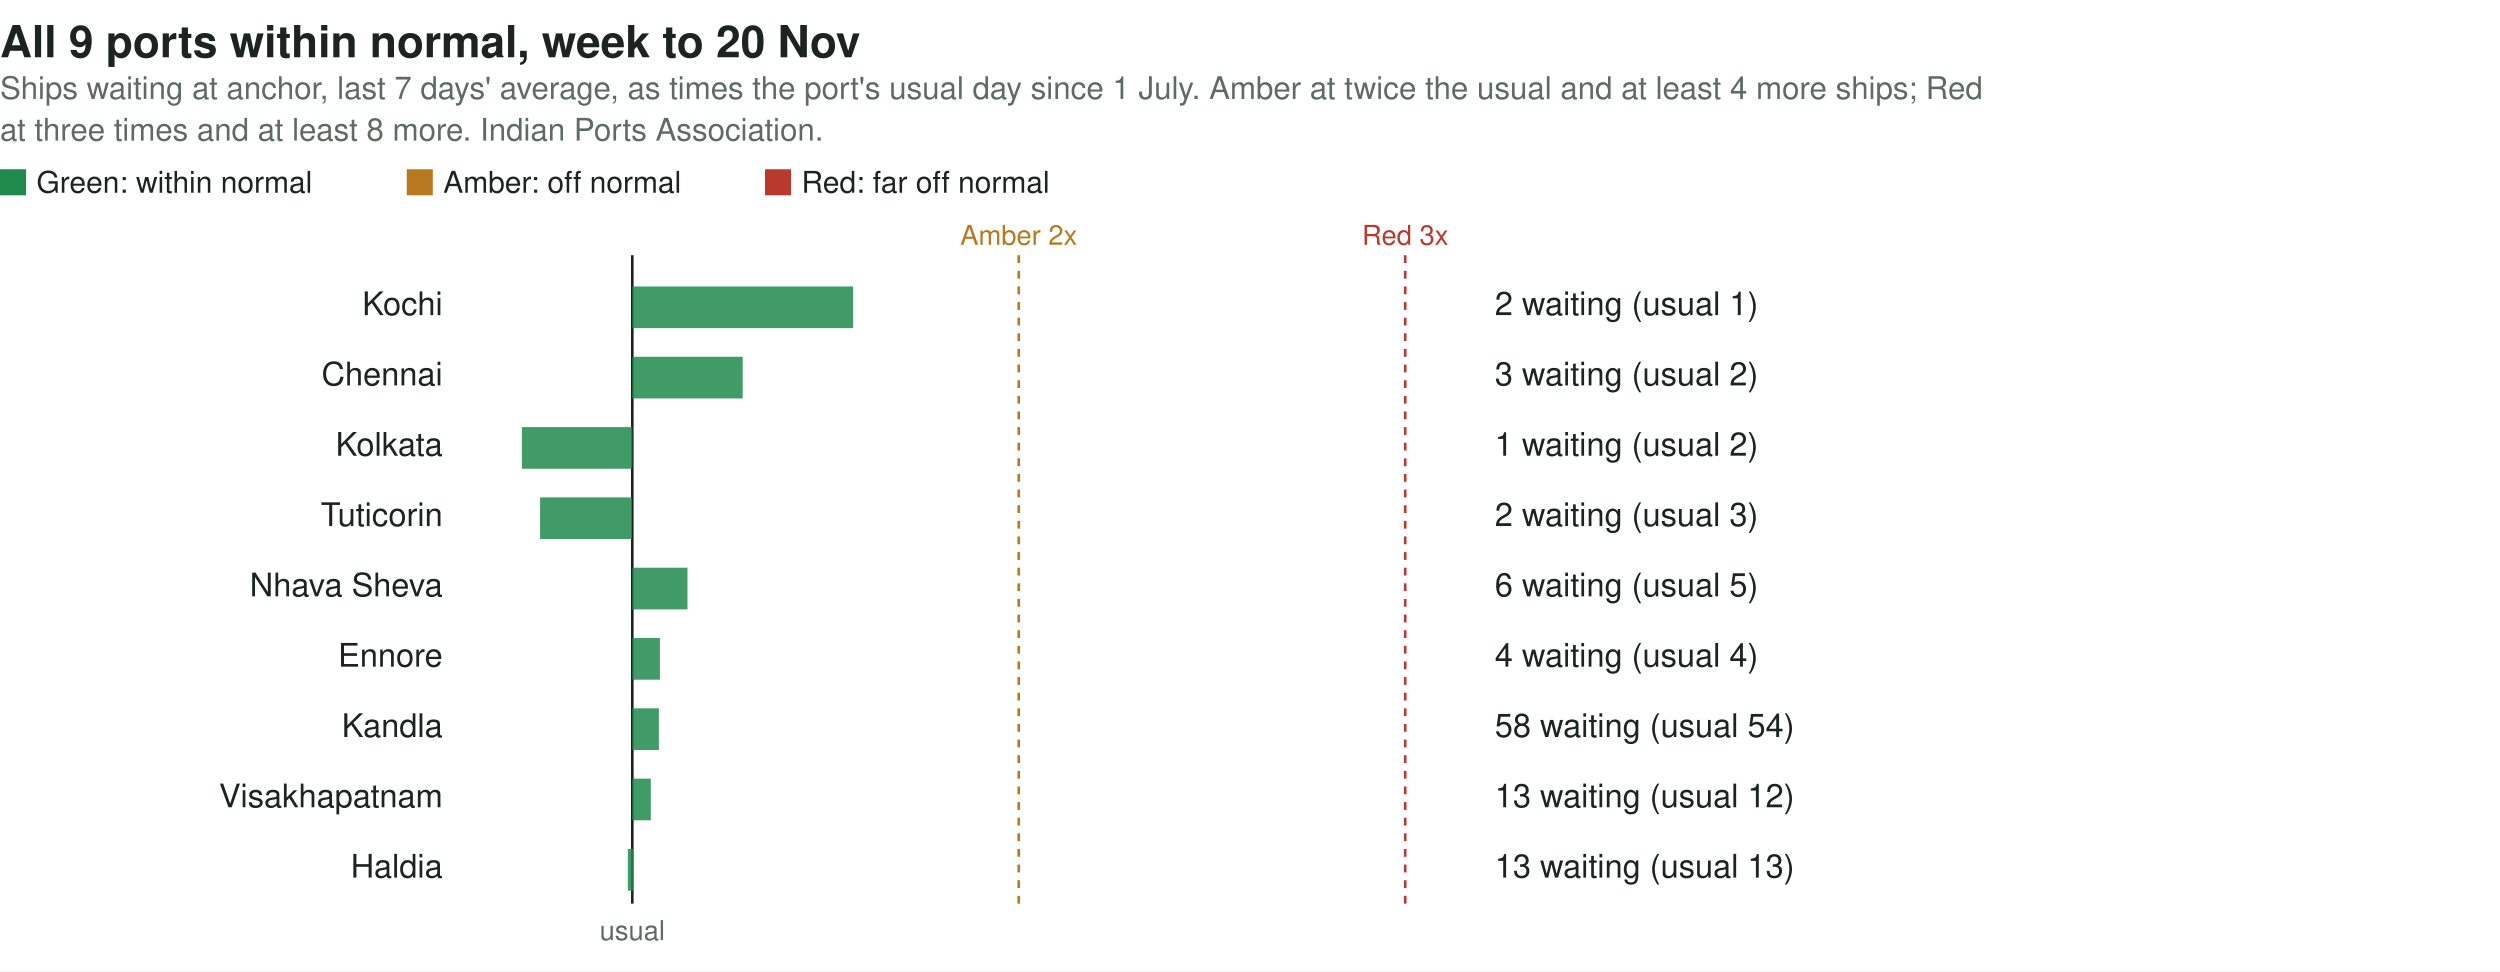
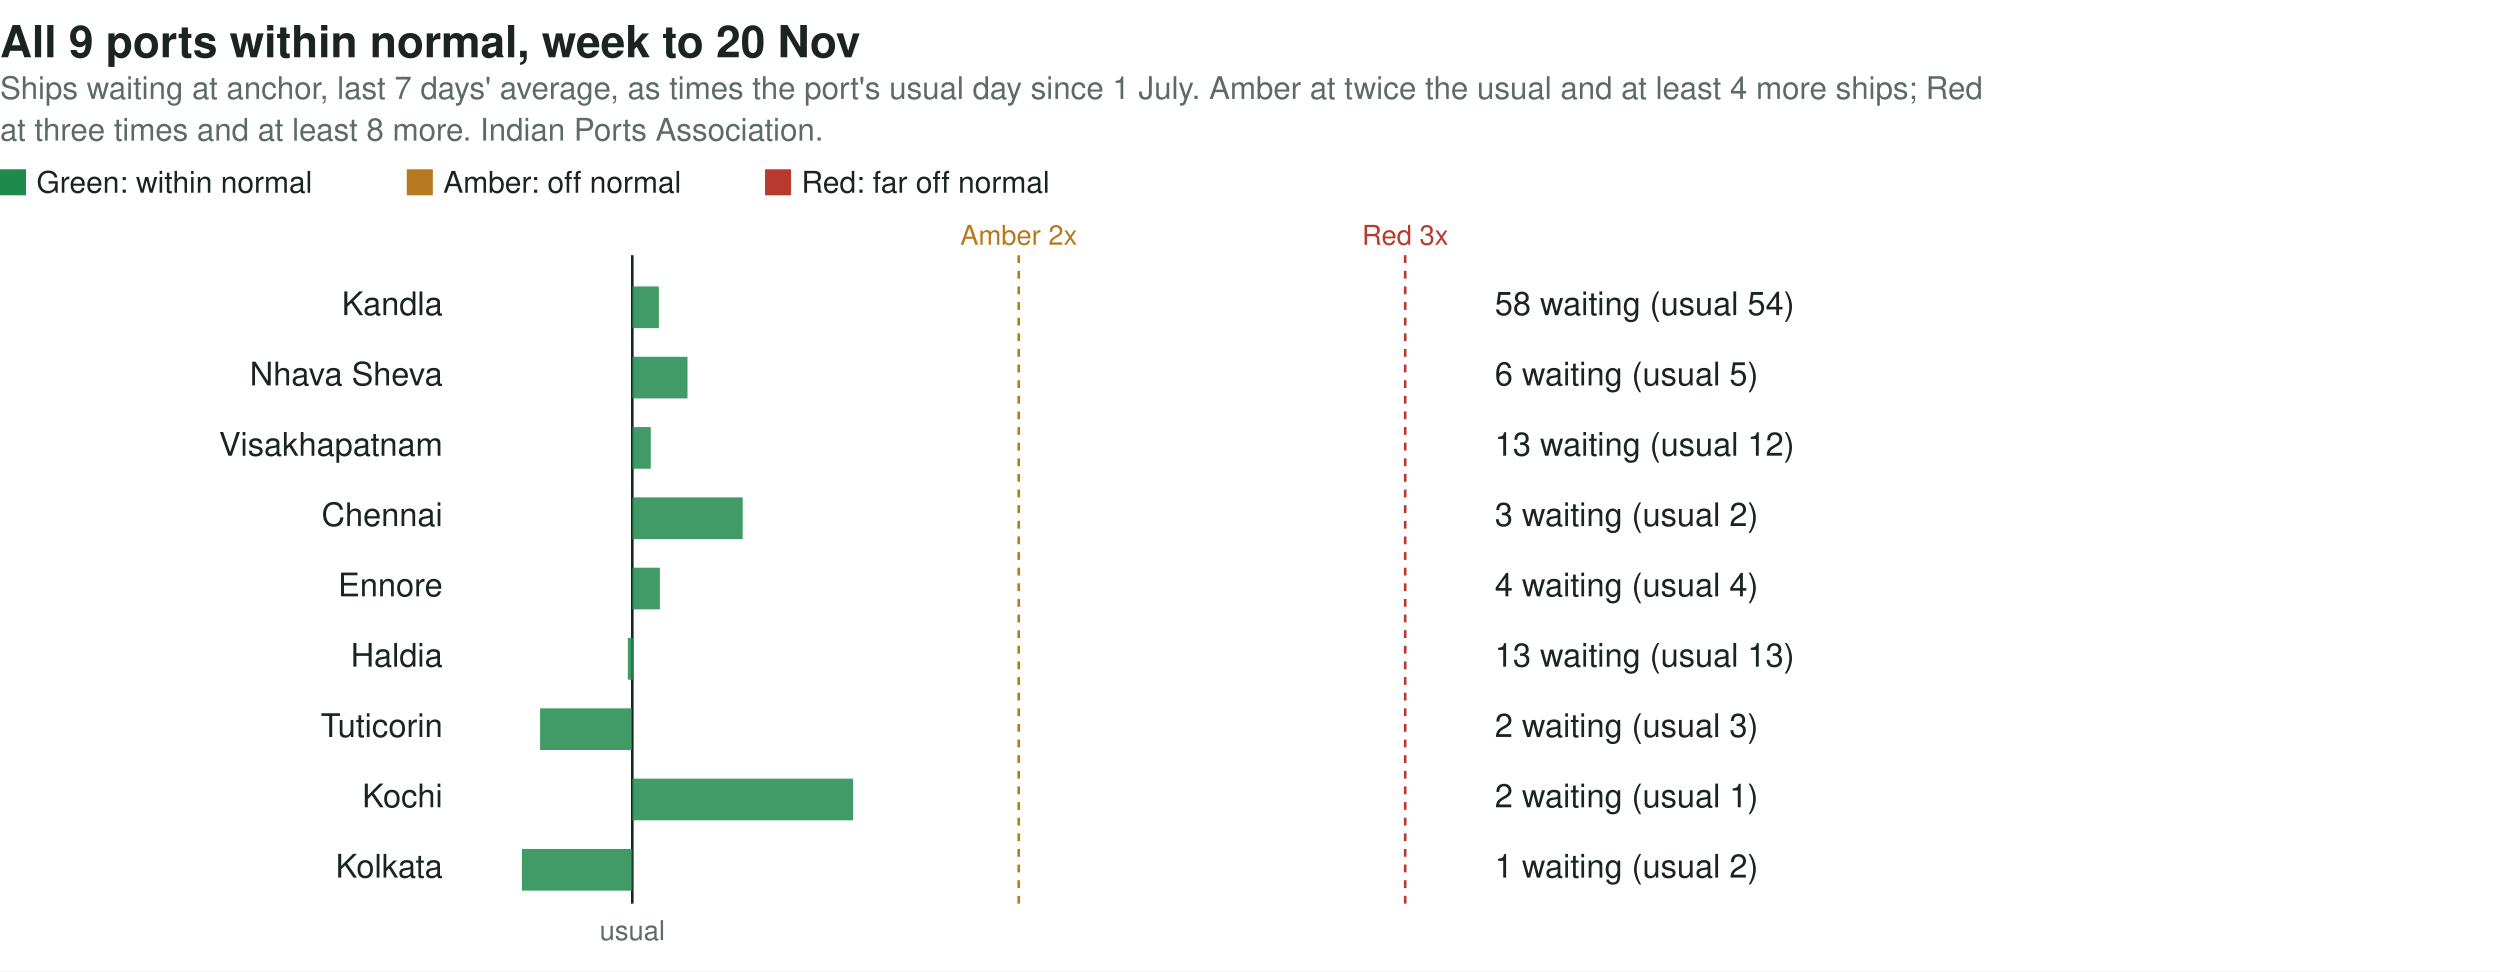
<svg xmlns="http://www.w3.org/2000/svg" width="960" height="373" viewBox="0 0 960 373">
  <rect width="100%" height="100%" fill="#fff" />
  <text x="0" y="22" font-family="IBM Plex Sans,Helvetica,Arial,sans-serif" font-size="17" font-weight="700" fill="#1B2420">All 9 ports within normal, week to 20 Nov</text>
  <text x="0" y="38" font-family="IBM Plex Sans,Helvetica,Arial,sans-serif" font-size="12" fill="#5E6B65">Ships waiting at anchor, last 7 days' average, as times the port's usual day since 1 July. Amber at twice the usual and at least 4 more ships; Red</text>
  <text x="0" y="54" font-family="IBM Plex Sans,Helvetica,Arial,sans-serif" font-size="12" fill="#5E6B65">at three times and at least 8 more. Indian Ports Association.</text>
  <rect x="0" y="65" width="10" height="10" fill="#1F8A4C" />
  <text x="14" y="74" font-family="IBM Plex Sans,Helvetica,Arial,sans-serif" font-size="11.5" fill="#1B2420">Green: within normal</text>
  <rect x="156.2" y="65" width="10" height="10" fill="#B7791F" />
  <text x="170.2" y="74" font-family="IBM Plex Sans,Helvetica,Arial,sans-serif" font-size="11.5" fill="#1B2420">Amber: off normal</text>
  <rect x="293.77" y="65" width="10" height="10" fill="#B83A2E" />
  <text x="307.77" y="74" font-family="IBM Plex Sans,Helvetica,Arial,sans-serif" font-size="11.5" fill="#1B2420">Red: far off normal</text>
  <line x1="391.2" y1="98" x2="391.2" y2="347" stroke="#B7791F" stroke-dasharray="3 3" />
  <text x="391.2" y="94" text-anchor="middle" font-family="IBM Plex Sans,Helvetica,Arial,sans-serif" font-size="10.5" fill="#B7791F">Amber 2x</text>
  <line x1="539.6" y1="98" x2="539.6" y2="347" stroke="#B83A2E" stroke-dasharray="3 3" />
  <text x="539.6" y="94" text-anchor="middle" font-family="IBM Plex Sans,Helvetica,Arial,sans-serif" font-size="10.5" fill="#B83A2E">Red 3x</text>
  <line x1="242.8" y1="98" x2="242.8" y2="347" stroke="#1B2420" />
  <text x="242.8" y="361" text-anchor="middle" font-family="IBM Plex Sans,Helvetica,Arial,sans-serif" font-size="10.5" fill="#5E6B65">usual</text>
-   <text x="170" y="121" text-anchor="end" font-family="IBM Plex Sans,Helvetica,Arial,sans-serif" font-size="12.5" fill="#1B2420">Kochi</text>
-   <rect x="242.8" y="110" width="84.8" height="16" fill="#1F8A4C" opacity=".85" />
-   <text x="574" y="121" font-family="IBM Plex Sans,Helvetica,Arial,sans-serif" font-size="12.5" fill="#1B2420">2 waiting (usual 1)</text>
-   <text x="170" y="148" text-anchor="end" font-family="IBM Plex Sans,Helvetica,Arial,sans-serif" font-size="12.5" fill="#1B2420">Chennai</text>
-   <rect x="242.8" y="137" width="42.4" height="16" fill="#1F8A4C" opacity=".85" />
-   <text x="574" y="148" font-family="IBM Plex Sans,Helvetica,Arial,sans-serif" font-size="12.5" fill="#1B2420">3 waiting (usual 2)</text>
-   <text x="170" y="175" text-anchor="end" font-family="IBM Plex Sans,Helvetica,Arial,sans-serif" font-size="12.5" fill="#1B2420">Kolkata</text>
-   <rect x="200.4" y="164" width="42.4" height="16" fill="#1F8A4C" opacity=".85" />
-   <text x="574" y="175" font-family="IBM Plex Sans,Helvetica,Arial,sans-serif" font-size="12.5" fill="#1B2420">1 waiting (usual 2)</text>
-   <text x="170" y="202" text-anchor="end" font-family="IBM Plex Sans,Helvetica,Arial,sans-serif" font-size="12.5" fill="#1B2420">Tuticorin</text>
-   <rect x="207.4" y="191" width="35.3" height="16" fill="#1F8A4C" opacity=".85" />
-   <text x="574" y="202" font-family="IBM Plex Sans,Helvetica,Arial,sans-serif" font-size="12.5" fill="#1B2420">2 waiting (usual 3)</text>
-   <text x="170" y="229" text-anchor="end" font-family="IBM Plex Sans,Helvetica,Arial,sans-serif" font-size="12.5" fill="#1B2420">Nhava Sheva</text>
-   <rect x="242.8" y="218" width="21.2" height="16" fill="#1F8A4C" opacity=".85" />
-   <text x="574" y="229" font-family="IBM Plex Sans,Helvetica,Arial,sans-serif" font-size="12.5" fill="#1B2420">6 waiting (usual 5)</text>
-   <text x="170" y="256" text-anchor="end" font-family="IBM Plex Sans,Helvetica,Arial,sans-serif" font-size="12.5" fill="#1B2420">Ennore</text>
-   <rect x="242.8" y="245" width="10.6" height="16" fill="#1F8A4C" opacity=".85" />
-   <text x="574" y="256" font-family="IBM Plex Sans,Helvetica,Arial,sans-serif" font-size="12.5" fill="#1B2420">4 waiting (usual 4)</text>
-   <text x="170" y="283" text-anchor="end" font-family="IBM Plex Sans,Helvetica,Arial,sans-serif" font-size="12.5" fill="#1B2420">Kandla</text>
-   <rect x="242.8" y="272" width="10.2" height="16" fill="#1F8A4C" opacity=".85" />
-   <text x="574" y="283" font-family="IBM Plex Sans,Helvetica,Arial,sans-serif" font-size="12.5" fill="#1B2420">58 waiting (usual 54)</text>
-   <text x="170" y="310" text-anchor="end" font-family="IBM Plex Sans,Helvetica,Arial,sans-serif" font-size="12.5" fill="#1B2420">Visakhapatnam</text>
-   <rect x="242.8" y="299" width="7.1" height="16" fill="#1F8A4C" opacity=".85" />
-   <text x="574" y="310" font-family="IBM Plex Sans,Helvetica,Arial,sans-serif" font-size="12.5" fill="#1B2420">13 waiting (usual 12)</text>
-   <text x="170" y="337" text-anchor="end" font-family="IBM Plex Sans,Helvetica,Arial,sans-serif" font-size="12.5" fill="#1B2420">Haldia</text>
-   <rect x="241.1" y="326" width="2.0" height="16" fill="#1F8A4C" opacity=".85" />
-   <text x="574" y="337" font-family="IBM Plex Sans,Helvetica,Arial,sans-serif" font-size="12.5" fill="#1B2420">13 waiting (usual 13)</text>
+   <text x="170" y="121" text-anchor="end" font-family="IBM Plex Sans,Helvetica,Arial,sans-serif" font-size="12.5" fill="#1B2420">Kandla</text>
+   <rect x="242.8" y="110" width="10.2" height="16" fill="#1F8A4C" opacity=".85" />
+   <text x="574" y="121" font-family="IBM Plex Sans,Helvetica,Arial,sans-serif" font-size="12.5" fill="#1B2420">58 waiting (usual 54)</text>
+   <text x="170" y="148" text-anchor="end" font-family="IBM Plex Sans,Helvetica,Arial,sans-serif" font-size="12.5" fill="#1B2420">Nhava Sheva</text>
+   <rect x="242.8" y="137" width="21.2" height="16" fill="#1F8A4C" opacity=".85" />
+   <text x="574" y="148" font-family="IBM Plex Sans,Helvetica,Arial,sans-serif" font-size="12.5" fill="#1B2420">6 waiting (usual 5)</text>
+   <text x="170" y="175" text-anchor="end" font-family="IBM Plex Sans,Helvetica,Arial,sans-serif" font-size="12.5" fill="#1B2420">Visakhapatnam</text>
+   <rect x="242.8" y="164" width="7.1" height="16" fill="#1F8A4C" opacity=".85" />
+   <text x="574" y="175" font-family="IBM Plex Sans,Helvetica,Arial,sans-serif" font-size="12.5" fill="#1B2420">13 waiting (usual 12)</text>
+   <text x="170" y="202" text-anchor="end" font-family="IBM Plex Sans,Helvetica,Arial,sans-serif" font-size="12.5" fill="#1B2420">Chennai</text>
+   <rect x="242.8" y="191" width="42.4" height="16" fill="#1F8A4C" opacity=".85" />
+   <text x="574" y="202" font-family="IBM Plex Sans,Helvetica,Arial,sans-serif" font-size="12.5" fill="#1B2420">3 waiting (usual 2)</text>
+   <text x="170" y="229" text-anchor="end" font-family="IBM Plex Sans,Helvetica,Arial,sans-serif" font-size="12.5" fill="#1B2420">Ennore</text>
+   <rect x="242.8" y="218" width="10.6" height="16" fill="#1F8A4C" opacity=".85" />
+   <text x="574" y="229" font-family="IBM Plex Sans,Helvetica,Arial,sans-serif" font-size="12.5" fill="#1B2420">4 waiting (usual 4)</text>
+   <text x="170" y="256" text-anchor="end" font-family="IBM Plex Sans,Helvetica,Arial,sans-serif" font-size="12.5" fill="#1B2420">Haldia</text>
+   <rect x="241.1" y="245" width="2.0" height="16" fill="#1F8A4C" opacity=".85" />
+   <text x="574" y="256" font-family="IBM Plex Sans,Helvetica,Arial,sans-serif" font-size="12.5" fill="#1B2420">13 waiting (usual 13)</text>
+   <text x="170" y="283" text-anchor="end" font-family="IBM Plex Sans,Helvetica,Arial,sans-serif" font-size="12.5" fill="#1B2420">Tuticorin</text>
+   <rect x="207.4" y="272" width="35.3" height="16" fill="#1F8A4C" opacity=".85" />
+   <text x="574" y="283" font-family="IBM Plex Sans,Helvetica,Arial,sans-serif" font-size="12.5" fill="#1B2420">2 waiting (usual 3)</text>
+   <text x="170" y="310" text-anchor="end" font-family="IBM Plex Sans,Helvetica,Arial,sans-serif" font-size="12.5" fill="#1B2420">Kochi</text>
+   <rect x="242.8" y="299" width="84.8" height="16" fill="#1F8A4C" opacity=".85" />
+   <text x="574" y="310" font-family="IBM Plex Sans,Helvetica,Arial,sans-serif" font-size="12.5" fill="#1B2420">2 waiting (usual 1)</text>
+   <text x="170" y="337" text-anchor="end" font-family="IBM Plex Sans,Helvetica,Arial,sans-serif" font-size="12.5" fill="#1B2420">Kolkata</text>
+   <rect x="200.4" y="326" width="42.4" height="16" fill="#1F8A4C" opacity=".85" />
+   <text x="574" y="337" font-family="IBM Plex Sans,Helvetica,Arial,sans-serif" font-size="12.5" fill="#1B2420">1 waiting (usual 2)</text>
</svg>
